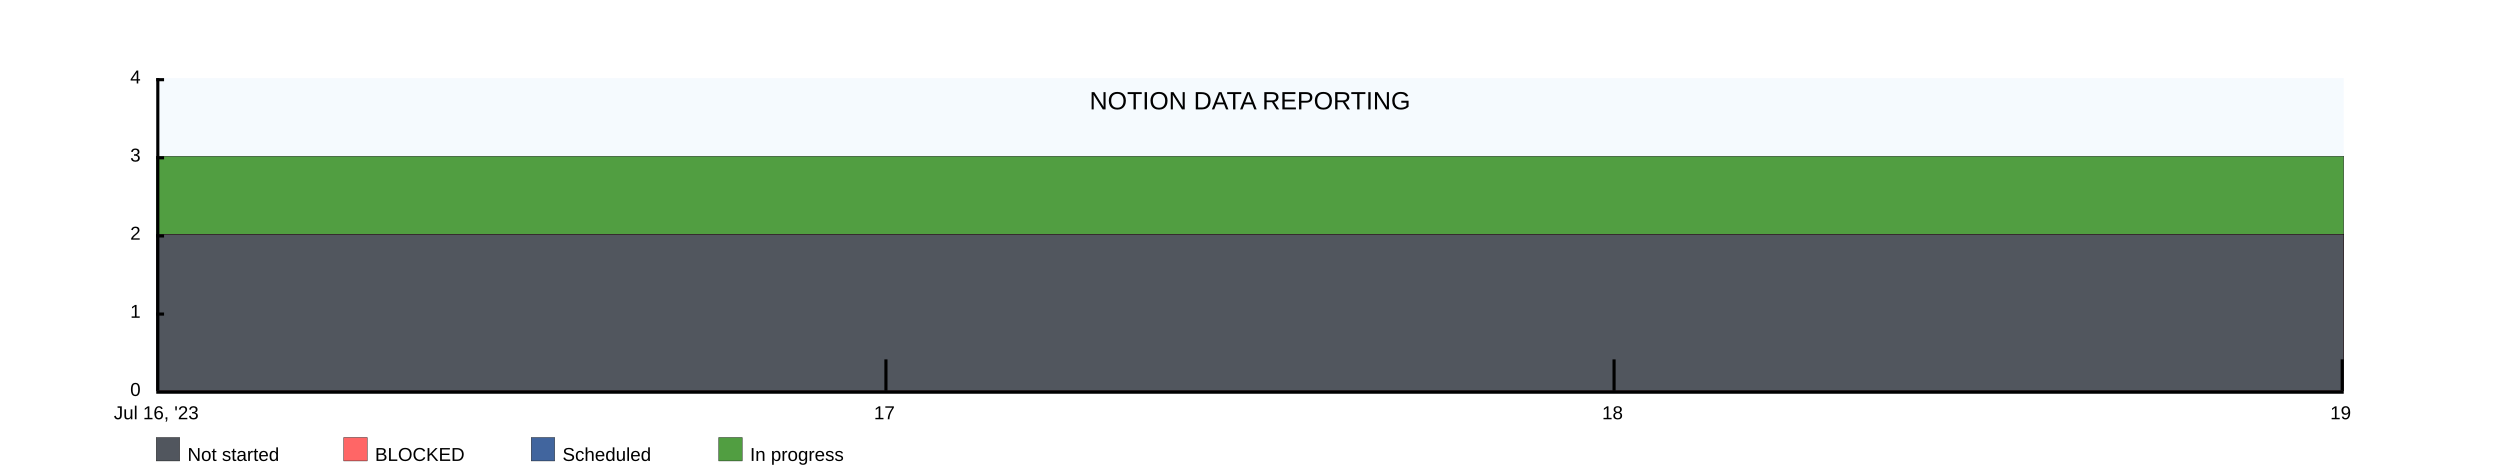
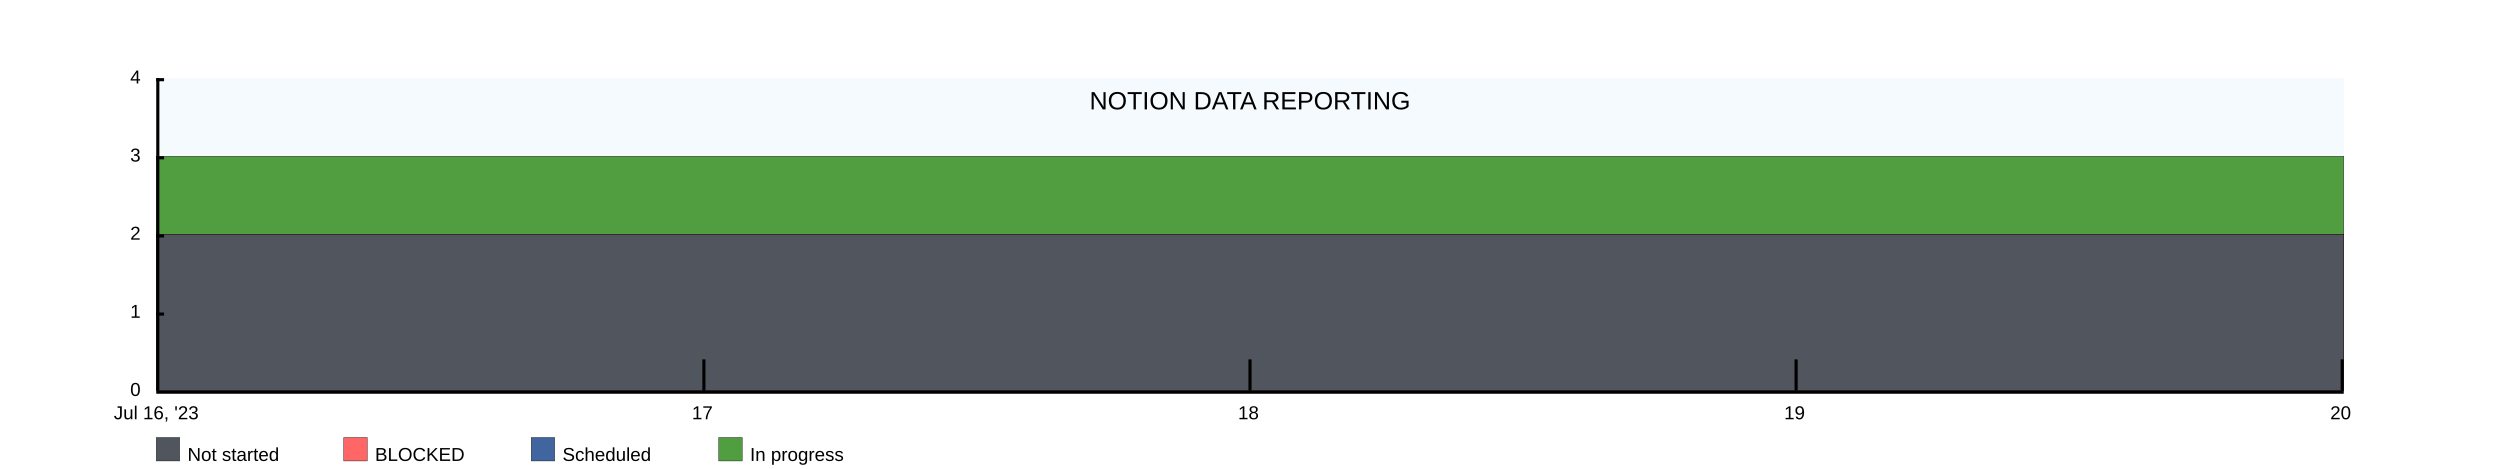
<svg xmlns="http://www.w3.org/2000/svg" width="1600" height="300">
  <rect x="100" y="50" width="1400" height="200" fill="rgba(221, 239, 250, .3)" />
  <clipPath id="theGraph">
    <rect x="100" y="50" width="1400" height="200" fill="black" />
  </clipPath>
  <rect x="100" y="280" width="15" height="15" fill="#51565E" stroke="black" stroke-width="0.25" />
  <text x="120" y="295" font-family="Arial" font-size="12" fill="black">Not started</text>
  <rect x="220" y="280" width="15" height="15" fill="#FF6666" stroke="black" stroke-width="0.25" />
  <text x="240" y="295" font-family="Arial" font-size="12" fill="black">BLOCKED</text>
  <rect x="340" y="280" width="15" height="15" fill="#41659E" stroke="black" stroke-width="0.25" />
  <text x="360" y="295" font-family="Arial" font-size="12" fill="black">Scheduled</text>
  <rect x="460" y="280" width="15" height="15" fill="#519E41" stroke="black" stroke-width="0.25" />
  <text x="480" y="295" font-family="Arial" font-size="12" fill="black">In progress</text>
-   <path d="M 100 100 M 100 100 C 100 100 566.667 100 566.667 100 C 566.667 100 1033.333 100 1033.333 100 C 1033.333 100 1500 100 1500 100 C 1500 100 1500 250 1500 250 C 1500 250 100 250 100 250 Z" fill="#519E41" stroke="black" stroke-width="0.25" />
-   <path d="M 100 150 M 100 150 C 100 150 566.667 150 566.667 150 C 566.667 150 1033.333 150 1033.333 150 C 1033.333 150 1500 150 1500 150 C 1500 150 1500 250 1500 250 C 1500 250 100 250 100 250 Z" fill="#41659E" stroke="black" stroke-width="0.25" />
-   <path d="M 100 150 M 100 150 C 100 150 566.667 150 566.667 150 C 566.667 150 1033.333 150 1033.333 150 C 1033.333 150 1500 150 1500 150 C 1500 150 1500 250 1500 250 C 1500 250 100 250 100 250 Z" fill="#FF6666" stroke="black" stroke-width="0.25" />
-   <path d="M 100 150 M 100 150 C 100 150 566.667 150 566.667 150 C 566.667 150 1033.333 150 1033.333 150 C 1033.333 150 1500 150 1500 150 C 1500 150 1500 250 1500 250 C 1500 250 100 250 100 250 Z" fill="#51565E" stroke="black" stroke-width="0.25" />
+   <path d="M 100 100 M 100 100 C 100 100 450 100 450 100 C 450 100 800 100 800 100 C 800 100 1150 100 1150 100 C 1150 100 1500 100 1500 100 C 1500 100 1500 250 1500 250 C 1500 250 100 250 100 250 Z" fill="#519E41" stroke="black" stroke-width="0.25" />
+   <path d="M 100 150 M 100 150 C 100 150 450 150 450 150 C 450 150 800 150 800 150 C 800 150 1150 150 1150 150 C 1150 150 1500 150 1500 150 C 1500 150 1500 250 1500 250 C 1500 250 100 250 100 250 Z" fill="#41659E" stroke="black" stroke-width="0.25" />
+   <path d="M 100 150 M 100 150 C 100 150 450 150 450 150 C 450 150 800 150 800 150 C 800 150 1150 150 1150 150 C 1150 150 1500 150 1500 150 C 1500 150 1500 250 1500 250 C 1500 250 100 250 100 250 Z" fill="#FF6666" stroke="black" stroke-width="0.25" />
+   <path d="M 100 150 M 100 150 C 100 150 450 150 450 150 C 450 150 800 150 800 150 C 800 150 1150 150 1150 150 C 1150 150 1500 150 1500 150 C 1500 150 1500 250 1500 250 C 1500 250 100 250 100 250 Z" fill="#51565E" stroke="black" stroke-width="0.25" />
  <text x="800" y="70" font-family="Arial" font-size="16" fill="black" text-anchor="middle" alignment-baseline="middle">NOTION DATA REPORTING</text>
  <rect x="100" y="250" width="1400" height="2" fill="black" />
  <rect x="100" y="50" width="5" height="2" fill="black" />
  <rect x="100" y="100" width="5" height="2" fill="black" />
  <rect x="100" y="150" width="5" height="2" fill="black" />
  <rect x="100" y="200" width="5" height="2" fill="black" />
  <text x="90" y="50" font-family="Arial" font-size="12" fill="black" text-anchor="end" dominant-baseline="middle">4</text>
  <text x="90" y="100" font-family="Arial" font-size="12" fill="black" text-anchor="end" dominant-baseline="middle">3</text>
  <text x="90" y="150" font-family="Arial" font-size="12" fill="black" text-anchor="end" dominant-baseline="middle">2</text>
  <text x="90" y="200" font-family="Arial" font-size="12" fill="black" text-anchor="end" dominant-baseline="middle">1</text>
  <text x="90" y="250" font-family="Arial" font-size="12" fill="black" text-anchor="end" dominant-baseline="middle">0</text>
  <text x="100" y="260" font-family="Arial" fill="black" text-anchor="middle" dominant-baseline="hanging">Jul 16, '23</text>
-   <text x="566" y="260" font-family="Arial" fill="black" text-anchor="middle" dominant-baseline="hanging">17</text>
-   <text x="1032" y="260" font-family="Arial" fill="black" text-anchor="middle" dominant-baseline="hanging">18</text>
-   <text x="1498" y="260" font-family="Arial" fill="black" text-anchor="middle" dominant-baseline="hanging">19</text>
+   <text x="449.5" y="260" font-family="Arial" fill="black" text-anchor="middle" dominant-baseline="hanging">17</text>
+   <text x="799" y="260" font-family="Arial" fill="black" text-anchor="middle" dominant-baseline="hanging">18</text>
+   <text x="1148.5" y="260" font-family="Arial" fill="black" text-anchor="middle" dominant-baseline="hanging">19</text>
+   <text x="1498" y="260" font-family="Arial" fill="black" text-anchor="middle" dominant-baseline="hanging">20</text>
  <rect x="100" y="50" width="2" height="200" fill="black" />
-   <rect x="566" y="230" width="2" height="20" fill="black" />
-   <rect x="1032" y="230" width="2" height="20" fill="black" />
+   <rect x="449.5" y="230" width="2" height="20" fill="black" />
+   <rect x="799" y="230" width="2" height="20" fill="black" />
+   <rect x="1148.5" y="230" width="2" height="20" fill="black" />
  <rect x="1498" y="230" width="2" height="20" fill="black" />
</svg>
